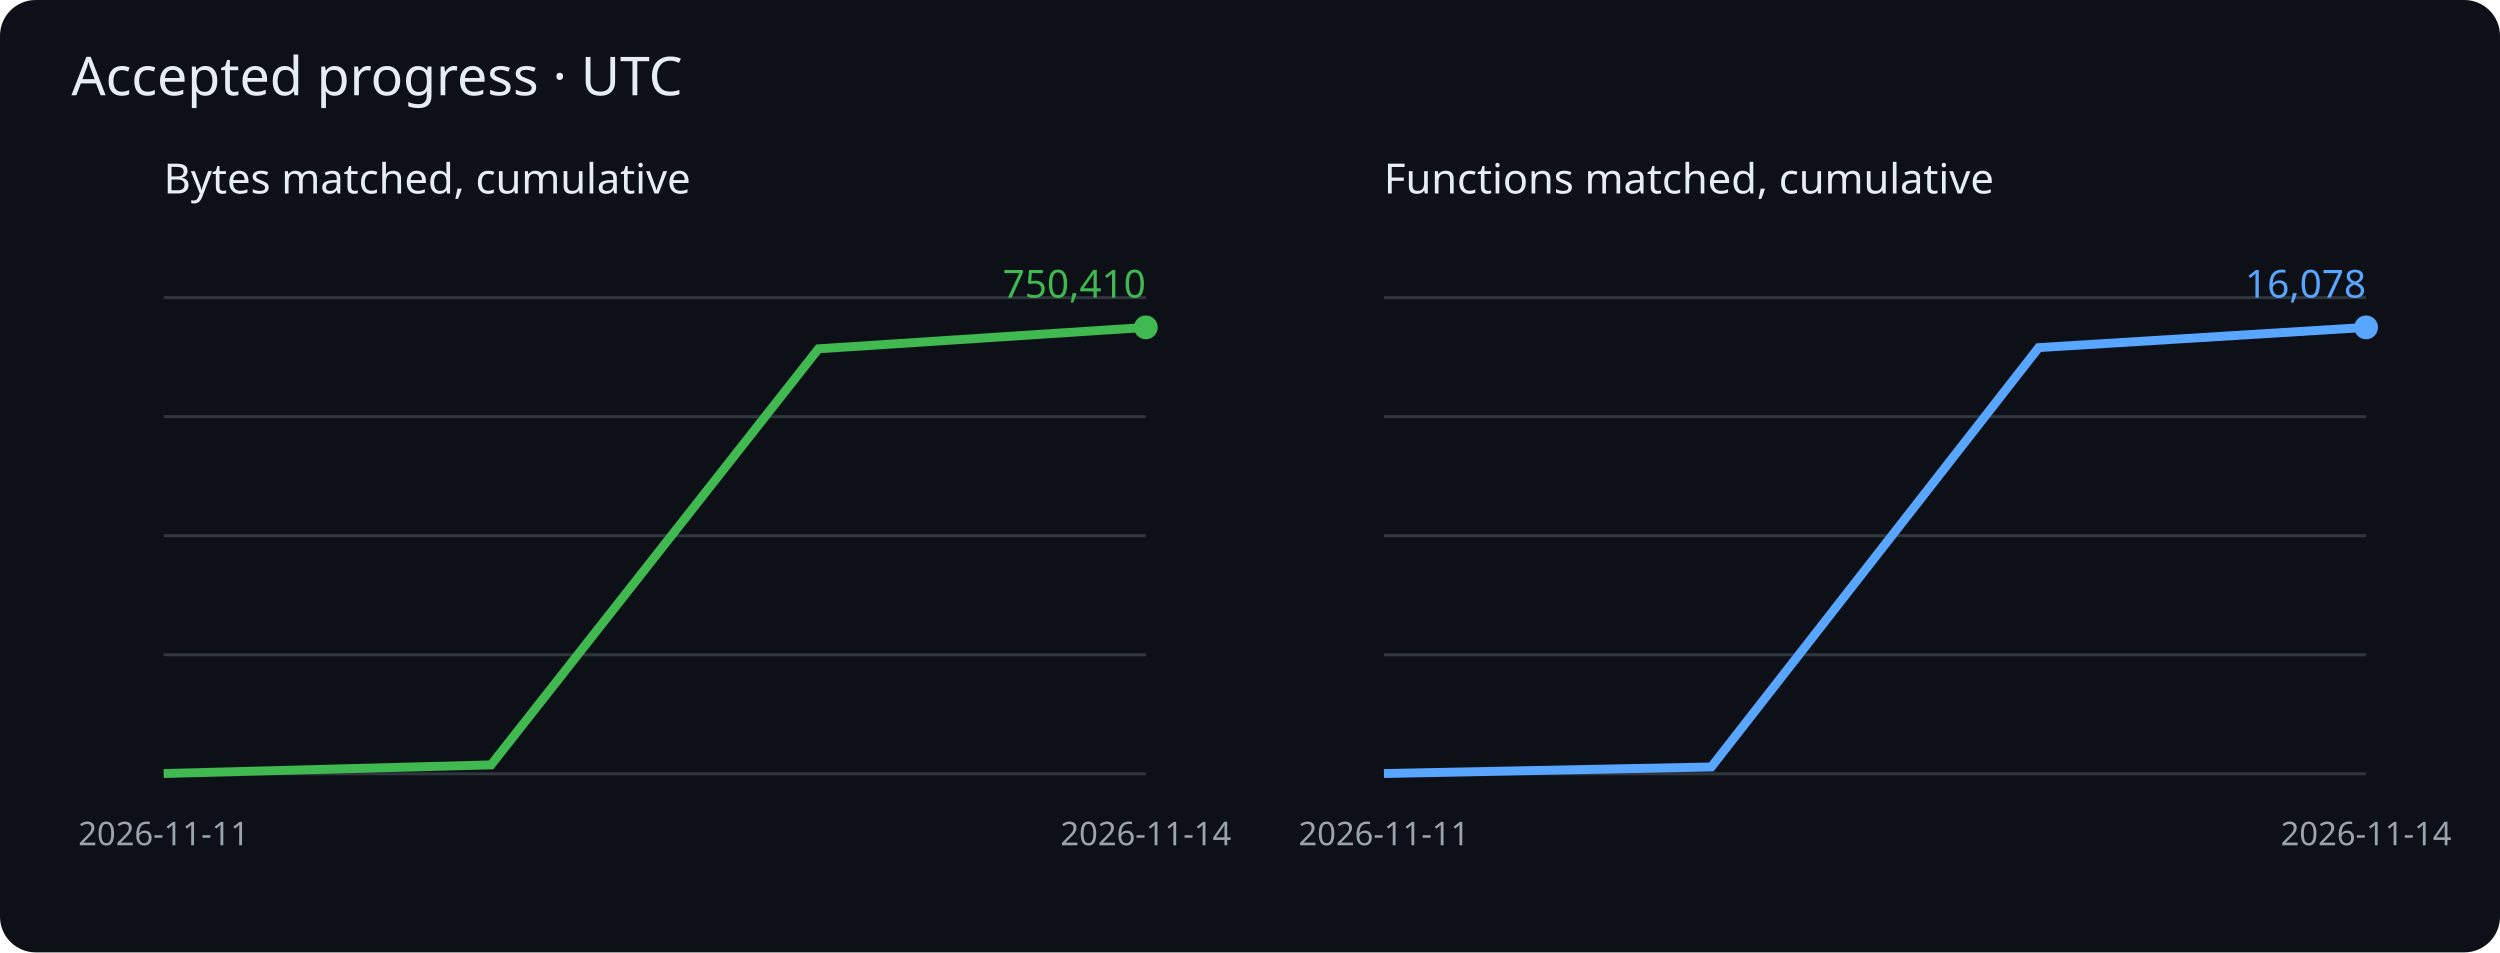
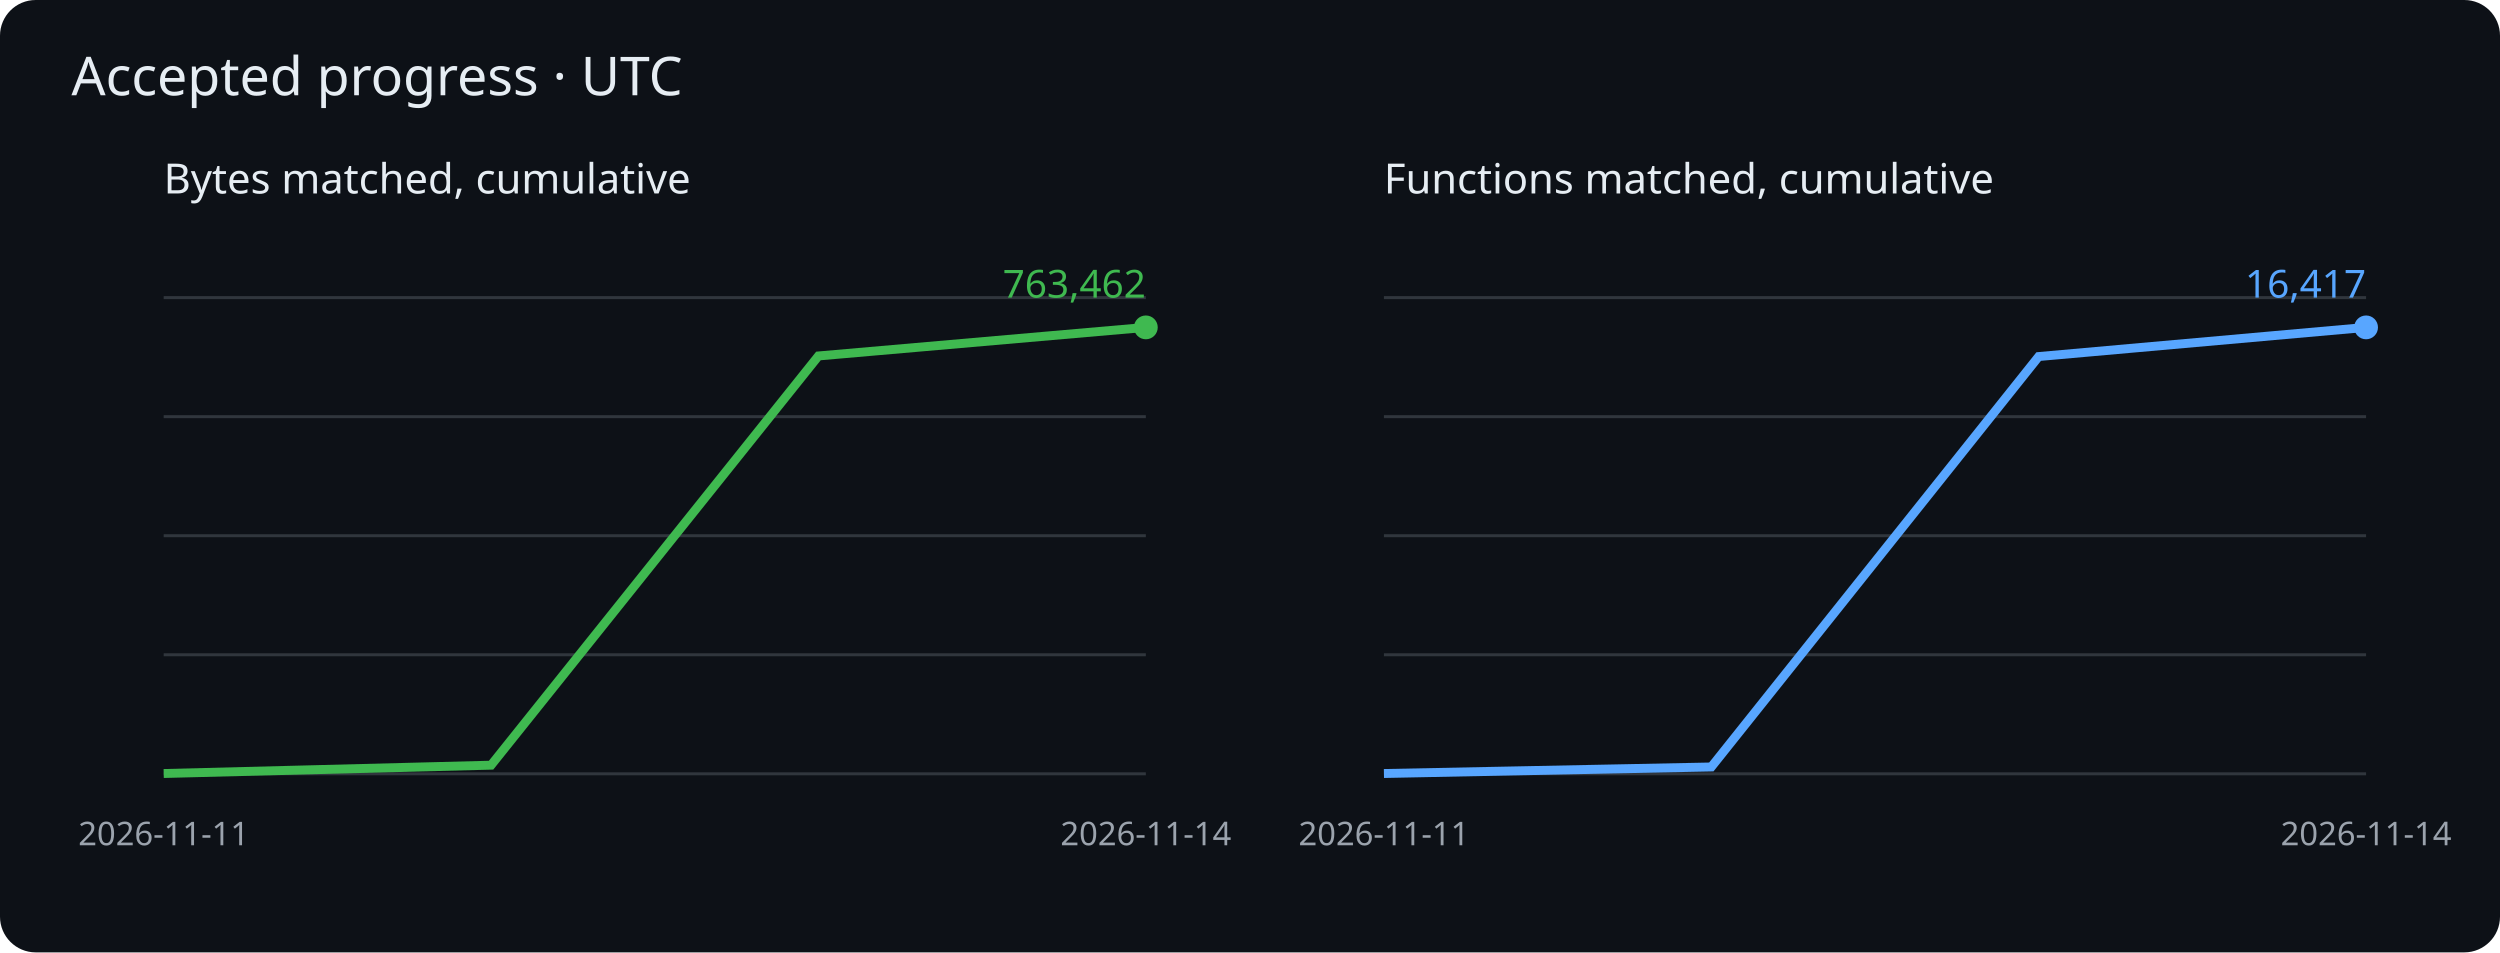
<svg xmlns="http://www.w3.org/2000/svg" viewBox="0 0 840 320" role="img" aria-label="Cumulative matched bytes and functions">
  <rect width="840" height="320" rx="12" fill="#0d1117" />
  <g font-family="sans-serif">
    <text x="24" y="32" fill="#e6edf3" font-size="18">Accepted progress · UTC</text>
    <text x="55" y="65" fill="#e6edf3" font-size="14">Bytes matched, cumulative</text>
    <path d="M55 260h330" stroke="#30363d" />
    <path d="M55 220h330" stroke="#30363d" />
    <path d="M55 180h330" stroke="#30363d" />
    <path d="M55 140h330" stroke="#30363d" />
    <path d="M55 100h330" stroke="#30363d" />
-     <polyline points="55.0,259.9 165.0,257.0 275.0,117.2 385.0,110.0" fill="none" stroke="#3fb950" stroke-width="3" />
+     <polyline points="55.0,259.9 165.0,257.1 275.0,119.6 385.0,110.0" fill="none" stroke="#3fb950" stroke-width="3" />
    <circle cx="385.0" cy="110.0" r="4" fill="#3fb950" />
-     <text x="385.0" y="100.0" text-anchor="end" fill="#3fb950" font-size="13">750,410</text>
+     <text x="385.0" y="100.0" text-anchor="end" fill="#3fb950" font-size="13">763,462</text>
    <text x="55.0" y="284" fill="#9ba3ad" font-size="11" text-anchor="middle">2026-11-11</text>
    <text x="385.0" y="284" fill="#9ba3ad" font-size="11" text-anchor="middle">2026-11-14</text>
    <text x="465" y="65" fill="#e6edf3" font-size="14">Functions matched, cumulative</text>
    <path d="M465 260h330" stroke="#30363d" />
    <path d="M465 220h330" stroke="#30363d" />
    <path d="M465 180h330" stroke="#30363d" />
    <path d="M465 140h330" stroke="#30363d" />
    <path d="M465 100h330" stroke="#30363d" />
-     <polyline points="465.0,259.9 575.0,257.7 685.0,116.8 795.0,110.0" fill="none" stroke="#58a6ff" stroke-width="3" />
+     <polyline points="465.0,259.9 575.0,257.7 685.0,119.8 795.0,110.0" fill="none" stroke="#58a6ff" stroke-width="3" />
    <circle cx="795.0" cy="110.0" r="4" fill="#58a6ff" />
-     <text x="795.0" y="100.0" text-anchor="end" fill="#58a6ff" font-size="13">16,078</text>
+     <text x="795.0" y="100.0" text-anchor="end" fill="#58a6ff" font-size="13">16,417</text>
    <text x="465.0" y="284" fill="#9ba3ad" font-size="11" text-anchor="middle">2026-11-11</text>
    <text x="795.0" y="284" fill="#9ba3ad" font-size="11" text-anchor="middle">2026-11-14</text>
  </g>
</svg>
